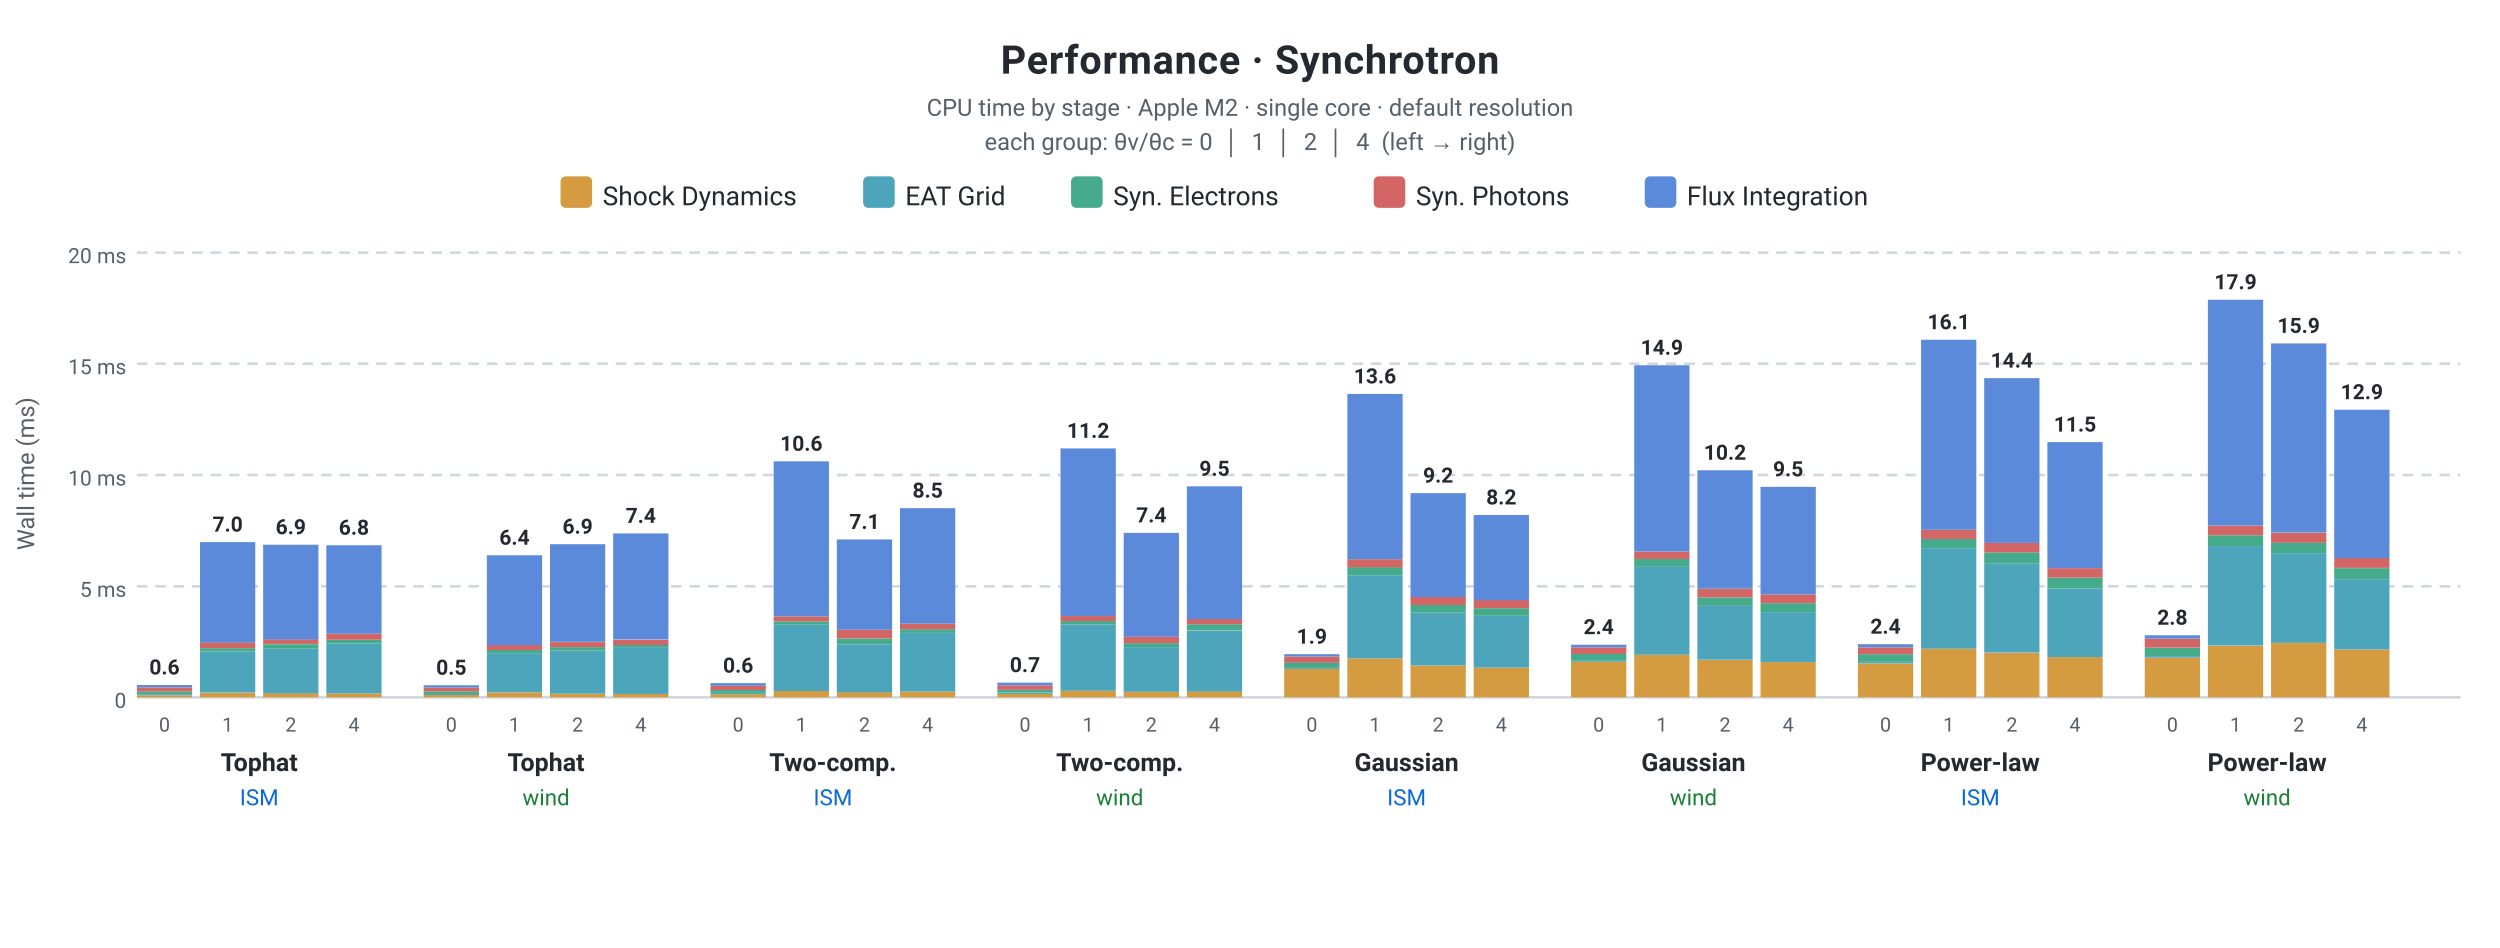
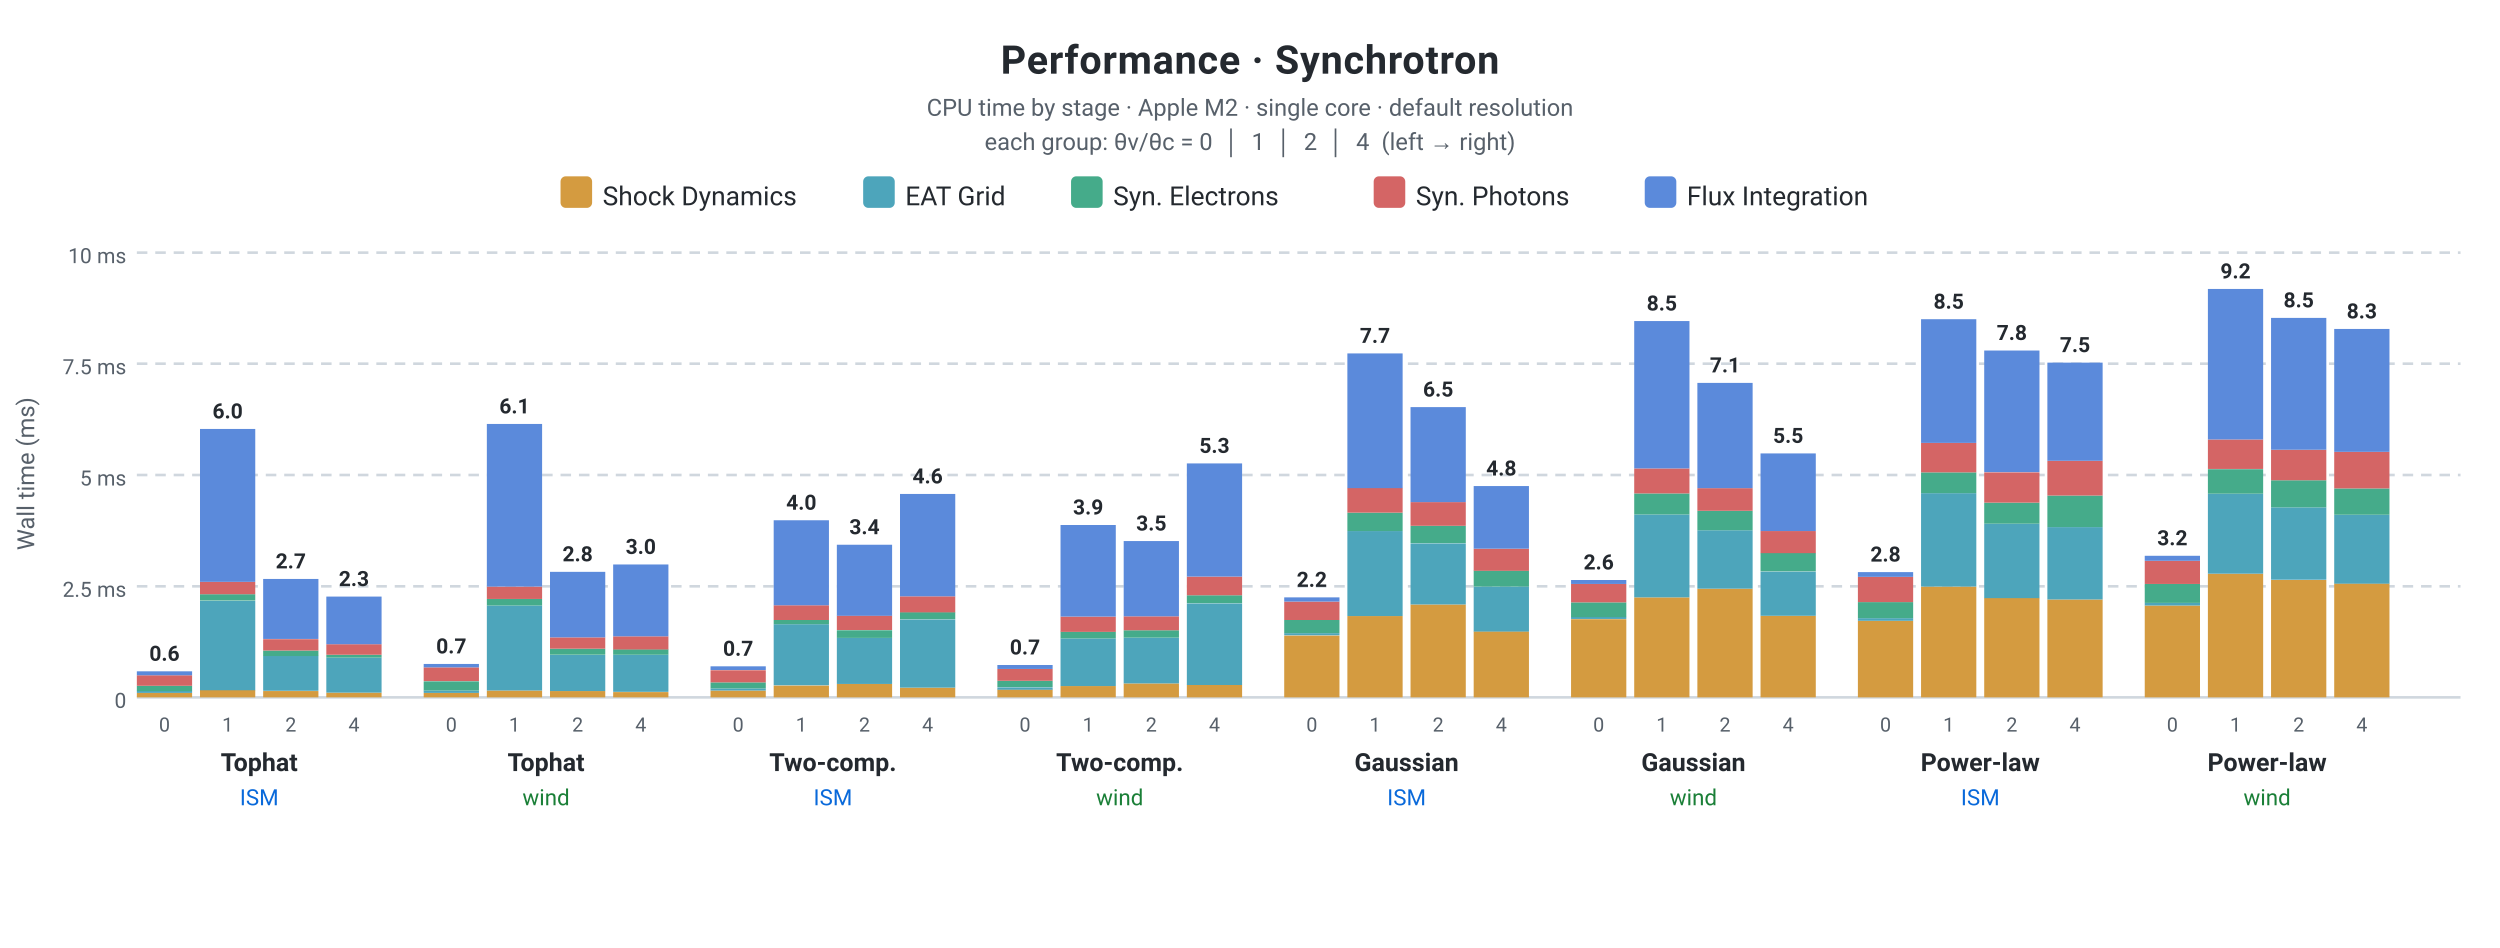
<svg xmlns="http://www.w3.org/2000/svg" viewBox="0 0 950 360" font-family="-apple-system, 'Segoe UI', Roboto, 'Helvetica Neue', Arial, sans-serif">
  <style>
    .cp { fill: #24292F; }
    .cs { fill: #57606A; }
    .cb { fill: #24292F; }
    .mi { fill: #0969DA; }
    .mw { fill: #1A7F37; }
    .gl { stroke: #D0D7DE; fill: none; }
  </style>
  <rect width="950" height="360" fill="transparent" rx="12" />
  <text x="475" y="28" text-anchor="middle" font-size="15" font-weight="700" class="cp" letter-spacing="0.3">Performance · Synchrotron</text>
  <text x="475" y="44" text-anchor="middle" font-size="9" class="cs">CPU time by stage · Apple M2 · single core · default resolution</text>
  <text x="475" y="57" text-anchor="middle" font-size="9" class="cs">each group: θv/θc = 0 │ 1 │ 2 │ 4 (left → right)</text>
  <rect x="213" y="67" width="12" height="12" rx="2" fill="#D49B40" />
  <text x="229" y="78" font-size="10" class="cb">Shock Dynamics</text>
  <rect x="328" y="67" width="12" height="12" rx="2" fill="#4DA5BB" />
  <text x="344" y="78" font-size="10" class="cb">EAT Grid</text>
  <rect x="407" y="67" width="12" height="12" rx="2" fill="#45AB8A" />
  <text x="423" y="78" font-size="10" class="cb">Syn. Electrons</text>
  <rect x="522" y="67" width="12" height="12" rx="2" fill="#D46565" />
  <text x="538" y="78" font-size="10" class="cb">Syn. Photons</text>
  <rect x="625" y="67" width="12" height="12" rx="2" fill="#5B8ADB" />
  <text x="641" y="78" font-size="10" class="cb">Flux Integration</text>
  <line x1="52" y1="265" x2="935" y2="265" class="gl" stroke-width="1" />
  <line x1="52" y1="222.8" x2="935" y2="222.8" class="gl" stroke-width="1" stroke-dasharray="4,3" />
-   <text x="48" y="226.8" text-anchor="end" font-size="8" class="cs">5 ms</text>
+   <text x="48" y="226.8" text-anchor="end" font-size="8" class="cs">2.5 ms</text>
  <line x1="52" y1="180.5" x2="935" y2="180.5" class="gl" stroke-width="1" stroke-dasharray="4,3" />
-   <text x="48" y="184.5" text-anchor="end" font-size="8" class="cs">10 ms</text>
+   <text x="48" y="184.5" text-anchor="end" font-size="8" class="cs">5 ms</text>
  <line x1="52" y1="138.2" x2="935" y2="138.2" class="gl" stroke-width="1" stroke-dasharray="4,3" />
-   <text x="48" y="142.2" text-anchor="end" font-size="8" class="cs">15 ms</text>
+   <text x="48" y="142.2" text-anchor="end" font-size="8" class="cs">7.5 ms</text>
  <line x1="52" y1="96.0" x2="935" y2="96.0" class="gl" stroke-width="1" stroke-dasharray="4,3" />
-   <text x="48" y="100.0" text-anchor="end" font-size="8" class="cs">20 ms</text>
+   <text x="48" y="100.0" text-anchor="end" font-size="8" class="cs">10 ms</text>
  <text x="48" y="269" text-anchor="end" font-size="8" class="cs">0</text>
-   <rect x="52.0" y="264.2" width="21" height="0.8" fill="#D49B40" />
-   <rect x="52.0" y="263.8" width="21" height="0.4" fill="#4DA5BB" />
-   <rect x="52.0" y="262.7" width="21" height="1.1" fill="#45AB8A" />
-   <rect x="52.0" y="261.2" width="21" height="1.5" fill="#D46565" />
-   <rect x="52.0" y="260.3" width="21" height="0.9" fill="#5B8ADB" />
-   <text x="62.5" y="256.3" text-anchor="middle" font-size="8" font-weight="600" class="cb">0.6</text>
-   <rect x="76.0" y="263.3" width="21" height="1.7" fill="#D49B40" />
-   <rect x="76.0" y="247.6" width="21" height="15.6" fill="#4DA5BB" />
-   <rect x="76.0" y="246.3" width="21" height="1.3" fill="#45AB8A" />
-   <rect x="76.0" y="244.1" width="21" height="2.2" fill="#D46565" />
-   <rect x="76.0" y="206.0" width="21" height="38.2" fill="#5B8ADB" />
-   <text x="86.5" y="202.0" text-anchor="middle" font-size="8" font-weight="600" class="cb">7.0</text>
-   <rect x="100.0" y="263.4" width="21" height="1.6" fill="#D49B40" />
-   <rect x="100.0" y="246.5" width="21" height="17.0" fill="#4DA5BB" />
-   <rect x="100.0" y="244.8" width="21" height="1.7" fill="#45AB8A" />
-   <rect x="100.0" y="242.9" width="21" height="1.8" fill="#D46565" />
-   <rect x="100.0" y="207.0" width="21" height="36.0" fill="#5B8ADB" />
-   <text x="110.5" y="203.0" text-anchor="middle" font-size="8" font-weight="600" class="cb">6.9</text>
-   <rect x="124.0" y="263.5" width="21" height="1.5" fill="#D49B40" />
-   <rect x="124.0" y="244.5" width="21" height="19.0" fill="#4DA5BB" />
-   <rect x="124.0" y="243.1" width="21" height="1.4" fill="#45AB8A" />
-   <rect x="124.0" y="240.8" width="21" height="2.3" fill="#D46565" />
-   <rect x="124.0" y="207.2" width="21" height="33.6" fill="#5B8ADB" />
-   <text x="134.5" y="203.2" text-anchor="middle" font-size="8" font-weight="600" class="cb">6.8</text>
-   <rect x="161.0" y="264.1" width="21" height="0.9" fill="#D49B40" />
-   <rect x="161.0" y="263.7" width="21" height="0.4" fill="#4DA5BB" />
-   <rect x="161.0" y="262.7" width="21" height="1.1" fill="#45AB8A" />
-   <rect x="161.0" y="261.3" width="21" height="1.4" fill="#D46565" />
-   <rect x="161.0" y="260.4" width="21" height="0.9" fill="#5B8ADB" />
-   <text x="171.5" y="256.4" text-anchor="middle" font-size="8" font-weight="600" class="cb">0.5</text>
-   <rect x="185.0" y="263.1" width="21" height="1.9" fill="#D49B40" />
-   <rect x="185.0" y="248.2" width="21" height="14.9" fill="#4DA5BB" />
-   <rect x="185.0" y="247.0" width="21" height="1.2" fill="#45AB8A" />
-   <rect x="185.0" y="245.1" width="21" height="1.9" fill="#D46565" />
-   <rect x="185.0" y="211.0" width="21" height="34.2" fill="#5B8ADB" />
-   <text x="195.5" y="207.0" text-anchor="middle" font-size="8" font-weight="600" class="cb">6.4</text>
-   <rect x="209.0" y="263.6" width="21" height="1.4" fill="#D49B40" />
-   <rect x="209.0" y="247.2" width="21" height="16.4" fill="#4DA5BB" />
-   <rect x="209.0" y="245.9" width="21" height="1.3" fill="#45AB8A" />
-   <rect x="209.0" y="244.0" width="21" height="1.9" fill="#D46565" />
-   <rect x="209.0" y="206.8" width="21" height="37.1" fill="#5B8ADB" />
-   <text x="219.5" y="202.8" text-anchor="middle" font-size="8" font-weight="600" class="cb">6.9</text>
-   <rect x="233.0" y="263.7" width="21" height="1.3" fill="#D49B40" />
-   <rect x="233.0" y="245.9" width="21" height="17.8" fill="#4DA5BB" />
-   <rect x="233.0" y="245.1" width="21" height="0.8" fill="#45AB8A" />
-   <rect x="233.0" y="243.1" width="21" height="2.0" fill="#D46565" />
-   <rect x="233.0" y="202.7" width="21" height="40.3" fill="#5B8ADB" />
-   <text x="243.5" y="198.7" text-anchor="middle" font-size="8" font-weight="600" class="cb">7.4</text>
-   <rect x="270.0" y="263.8" width="21" height="1.2" fill="#D49B40" />
-   <rect x="270.0" y="263.3" width="21" height="0.5" fill="#4DA5BB" />
-   <rect x="270.0" y="262.2" width="21" height="1.1" fill="#45AB8A" />
-   <rect x="270.0" y="260.6" width="21" height="1.6" fill="#D46565" />
-   <rect x="270.0" y="259.6" width="21" height="1.0" fill="#5B8ADB" />
-   <text x="280.5" y="255.6" text-anchor="middle" font-size="8" font-weight="600" class="cb">0.6</text>
-   <rect x="294.0" y="262.5" width="21" height="2.5" fill="#D49B40" />
-   <rect x="294.0" y="237.4" width="21" height="25.2" fill="#4DA5BB" />
-   <rect x="294.0" y="236.1" width="21" height="1.3" fill="#45AB8A" />
-   <rect x="294.0" y="234.2" width="21" height="1.9" fill="#D46565" />
-   <rect x="294.0" y="175.3" width="21" height="58.9" fill="#5B8ADB" />
-   <text x="304.5" y="171.3" text-anchor="middle" font-size="8" font-weight="600" class="cb">10.6</text>
-   <rect x="318.0" y="263.0" width="21" height="2.0" fill="#D49B40" />
-   <rect x="318.0" y="244.8" width="21" height="18.3" fill="#4DA5BB" />
-   <rect x="318.0" y="242.6" width="21" height="2.1" fill="#45AB8A" />
-   <rect x="318.0" y="239.3" width="21" height="3.3" fill="#D46565" />
-   <rect x="318.0" y="205.0" width="21" height="34.3" fill="#5B8ADB" />
-   <text x="328.5" y="201.0" text-anchor="middle" font-size="8" font-weight="600" class="cb">7.1</text>
-   <rect x="342.0" y="262.8" width="21" height="2.2" fill="#D49B40" />
-   <rect x="342.0" y="240.5" width="21" height="22.3" fill="#4DA5BB" />
-   <rect x="342.0" y="239.1" width="21" height="1.4" fill="#45AB8A" />
-   <rect x="342.0" y="237.0" width="21" height="2.1" fill="#D46565" />
-   <rect x="342.0" y="193.1" width="21" height="43.9" fill="#5B8ADB" />
-   <text x="352.5" y="189.1" text-anchor="middle" font-size="8" font-weight="600" class="cb">8.5</text>
-   <rect x="379.0" y="263.7" width="21" height="1.3" fill="#D49B40" />
-   <rect x="379.0" y="263.3" width="21" height="0.4" fill="#4DA5BB" />
-   <rect x="379.0" y="262.0" width="21" height="1.2" fill="#45AB8A" />
-   <rect x="379.0" y="260.4" width="21" height="1.7" fill="#D46565" />
-   <rect x="379.0" y="259.4" width="21" height="1.0" fill="#5B8ADB" />
-   <text x="389.5" y="255.4" text-anchor="middle" font-size="8" font-weight="600" class="cb">0.7</text>
-   <rect x="403.0" y="262.5" width="21" height="2.5" fill="#D49B40" />
-   <rect x="403.0" y="237.3" width="21" height="25.2" fill="#4DA5BB" />
-   <rect x="403.0" y="236.0" width="21" height="1.3" fill="#45AB8A" />
-   <rect x="403.0" y="234.1" width="21" height="1.9" fill="#D46565" />
-   <rect x="403.0" y="170.4" width="21" height="63.7" fill="#5B8ADB" />
-   <text x="413.5" y="166.4" text-anchor="middle" font-size="8" font-weight="600" class="cb">11.2</text>
-   <rect x="427.0" y="262.9" width="21" height="2.1" fill="#D49B40" />
-   <rect x="427.0" y="245.9" width="21" height="17.0" fill="#4DA5BB" />
-   <rect x="427.0" y="244.4" width="21" height="1.5" fill="#45AB8A" />
-   <rect x="427.0" y="242.0" width="21" height="2.4" fill="#D46565" />
-   <rect x="427.0" y="202.5" width="21" height="39.5" fill="#5B8ADB" />
-   <text x="437.5" y="198.5" text-anchor="middle" font-size="8" font-weight="600" class="cb">7.4</text>
-   <rect x="451.0" y="262.7" width="21" height="2.3" fill="#D49B40" />
-   <rect x="451.0" y="239.6" width="21" height="23.2" fill="#4DA5BB" />
-   <rect x="451.0" y="237.2" width="21" height="2.3" fill="#45AB8A" />
-   <rect x="451.0" y="235.2" width="21" height="2.0" fill="#D46565" />
-   <rect x="451.0" y="184.8" width="21" height="50.5" fill="#5B8ADB" />
-   <text x="461.5" y="180.8" text-anchor="middle" font-size="8" font-weight="600" class="cb">9.5</text>
-   <rect x="488.0" y="254.2" width="21" height="10.8" fill="#D49B40" />
-   <rect x="488.0" y="253.8" width="21" height="0.4" fill="#4DA5BB" />
-   <rect x="488.0" y="251.7" width="21" height="2.1" fill="#45AB8A" />
-   <rect x="488.0" y="249.5" width="21" height="2.3" fill="#D46565" />
-   <rect x="488.0" y="248.6" width="21" height="0.9" fill="#5B8ADB" />
-   <text x="498.5" y="244.6" text-anchor="middle" font-size="8" font-weight="600" class="cb">1.9</text>
-   <rect x="512.0" y="250.2" width="21" height="14.8" fill="#D49B40" />
-   <rect x="512.0" y="218.6" width="21" height="31.6" fill="#4DA5BB" />
-   <rect x="512.0" y="215.5" width="21" height="3.1" fill="#45AB8A" />
-   <rect x="512.0" y="212.5" width="21" height="3.1" fill="#D46565" />
-   <rect x="512.0" y="149.7" width="21" height="62.8" fill="#5B8ADB" />
-   <text x="522.5" y="145.7" text-anchor="middle" font-size="8" font-weight="600" class="cb">13.6</text>
-   <rect x="536.0" y="252.9" width="21" height="12.1" fill="#D49B40" />
-   <rect x="536.0" y="232.8" width="21" height="20.1" fill="#4DA5BB" />
-   <rect x="536.0" y="229.9" width="21" height="2.9" fill="#45AB8A" />
-   <rect x="536.0" y="226.8" width="21" height="3.1" fill="#D46565" />
-   <rect x="536.0" y="187.4" width="21" height="39.5" fill="#5B8ADB" />
-   <text x="546.5" y="183.4" text-anchor="middle" font-size="8" font-weight="600" class="cb">9.2</text>
-   <rect x="560.0" y="253.7" width="21" height="11.3" fill="#D49B40" />
-   <rect x="560.0" y="234.0" width="21" height="19.7" fill="#4DA5BB" />
-   <rect x="560.0" y="231.1" width="21" height="2.9" fill="#45AB8A" />
-   <rect x="560.0" y="228.0" width="21" height="3.1" fill="#D46565" />
-   <rect x="560.0" y="195.7" width="21" height="32.4" fill="#5B8ADB" />
-   <text x="570.5" y="191.7" text-anchor="middle" font-size="8" font-weight="600" class="cb">8.2</text>
-   <rect x="597.0" y="251.5" width="21" height="13.5" fill="#D49B40" />
-   <rect x="597.0" y="251.1" width="21" height="0.4" fill="#4DA5BB" />
-   <rect x="597.0" y="248.5" width="21" height="2.6" fill="#45AB8A" />
-   <rect x="597.0" y="246.0" width="21" height="2.5" fill="#D46565" />
-   <rect x="597.0" y="245.0" width="21" height="1.0" fill="#5B8ADB" />
-   <text x="607.5" y="241.0" text-anchor="middle" font-size="8" font-weight="600" class="cb">2.4</text>
-   <rect x="621.0" y="248.8" width="21" height="16.2" fill="#D49B40" />
-   <rect x="621.0" y="215.2" width="21" height="33.6" fill="#4DA5BB" />
-   <rect x="621.0" y="212.4" width="21" height="2.9" fill="#45AB8A" />
-   <rect x="621.0" y="209.6" width="21" height="2.8" fill="#D46565" />
-   <rect x="621.0" y="138.8" width="21" height="70.8" fill="#5B8ADB" />
-   <text x="631.5" y="134.8" text-anchor="middle" font-size="8" font-weight="600" class="cb">14.9</text>
-   <rect x="645.0" y="250.8" width="21" height="14.2" fill="#D49B40" />
-   <rect x="645.0" y="230.1" width="21" height="20.6" fill="#4DA5BB" />
-   <rect x="645.0" y="227.0" width="21" height="3.2" fill="#45AB8A" />
-   <rect x="645.0" y="223.7" width="21" height="3.3" fill="#D46565" />
-   <rect x="645.0" y="178.7" width="21" height="45.0" fill="#5B8ADB" />
-   <text x="655.5" y="174.7" text-anchor="middle" font-size="8" font-weight="600" class="cb">10.2</text>
-   <rect x="669.0" y="251.6" width="21" height="13.4" fill="#D49B40" />
-   <rect x="669.0" y="232.6" width="21" height="19.0" fill="#4DA5BB" />
-   <rect x="669.0" y="229.2" width="21" height="3.4" fill="#45AB8A" />
-   <rect x="669.0" y="225.9" width="21" height="3.3" fill="#D46565" />
-   <rect x="669.0" y="185.0" width="21" height="40.9" fill="#5B8ADB" />
-   <text x="679.5" y="181.0" text-anchor="middle" font-size="8" font-weight="600" class="cb">9.5</text>
-   <rect x="706.0" y="252.1" width="21" height="12.9" fill="#D49B40" />
-   <rect x="706.0" y="251.5" width="21" height="0.6" fill="#4DA5BB" />
-   <rect x="706.0" y="248.6" width="21" height="2.9" fill="#45AB8A" />
-   <rect x="706.0" y="246.0" width="21" height="2.6" fill="#D46565" />
-   <rect x="706.0" y="244.8" width="21" height="1.2" fill="#5B8ADB" />
-   <text x="716.5" y="240.8" text-anchor="middle" font-size="8" font-weight="600" class="cb">2.4</text>
-   <rect x="730.0" y="246.5" width="21" height="18.5" fill="#D49B40" />
-   <rect x="730.0" y="208.3" width="21" height="38.2" fill="#4DA5BB" />
-   <rect x="730.0" y="204.8" width="21" height="3.5" fill="#45AB8A" />
-   <rect x="730.0" y="201.3" width="21" height="3.5" fill="#D46565" />
-   <rect x="730.0" y="129.1" width="21" height="72.2" fill="#5B8ADB" />
-   <text x="740.5" y="125.1" text-anchor="middle" font-size="8" font-weight="600" class="cb">16.1</text>
-   <rect x="754.0" y="248.1" width="21" height="16.9" fill="#D49B40" />
-   <rect x="754.0" y="214.2" width="21" height="33.8" fill="#4DA5BB" />
-   <rect x="754.0" y="209.9" width="21" height="4.3" fill="#45AB8A" />
-   <rect x="754.0" y="206.3" width="21" height="3.6" fill="#D46565" />
-   <rect x="754.0" y="143.7" width="21" height="62.6" fill="#5B8ADB" />
-   <text x="764.5" y="139.7" text-anchor="middle" font-size="8" font-weight="600" class="cb">14.4</text>
-   <rect x="778.0" y="249.7" width="21" height="15.3" fill="#D49B40" />
-   <rect x="778.0" y="223.6" width="21" height="26.1" fill="#4DA5BB" />
-   <rect x="778.0" y="219.5" width="21" height="4.1" fill="#45AB8A" />
-   <rect x="778.0" y="215.9" width="21" height="3.6" fill="#D46565" />
-   <rect x="778.0" y="168.0" width="21" height="47.9" fill="#5B8ADB" />
-   <text x="788.5" y="164.0" text-anchor="middle" font-size="8" font-weight="600" class="cb">11.5</text>
-   <rect x="815.0" y="249.9" width="21" height="15.1" fill="#D49B40" />
-   <rect x="815.0" y="249.3" width="21" height="0.6" fill="#4DA5BB" />
-   <rect x="815.0" y="246.1" width="21" height="3.2" fill="#45AB8A" />
-   <rect x="815.0" y="242.7" width="21" height="3.4" fill="#D46565" />
-   <rect x="815.0" y="241.4" width="21" height="1.3" fill="#5B8ADB" />
-   <text x="825.5" y="237.4" text-anchor="middle" font-size="8" font-weight="600" class="cb">2.8</text>
-   <rect x="839.0" y="245.4" width="21" height="19.6" fill="#D49B40" />
-   <rect x="839.0" y="207.5" width="21" height="37.8" fill="#4DA5BB" />
-   <rect x="839.0" y="203.4" width="21" height="4.1" fill="#45AB8A" />
-   <rect x="839.0" y="199.7" width="21" height="3.7" fill="#D46565" />
-   <rect x="839.0" y="113.9" width="21" height="85.8" fill="#5B8ADB" />
-   <text x="849.5" y="109.9" text-anchor="middle" font-size="8" font-weight="600" class="cb">17.9</text>
-   <rect x="863.0" y="244.3" width="21" height="20.7" fill="#D49B40" />
-   <rect x="863.0" y="210.2" width="21" height="34.1" fill="#4DA5BB" />
-   <rect x="863.0" y="206.1" width="21" height="4.1" fill="#45AB8A" />
-   <rect x="863.0" y="202.5" width="21" height="3.7" fill="#D46565" />
-   <rect x="863.0" y="130.5" width="21" height="71.9" fill="#5B8ADB" />
-   <text x="873.5" y="126.5" text-anchor="middle" font-size="8" font-weight="600" class="cb">15.9</text>
-   <rect x="887.0" y="246.8" width="21" height="18.2" fill="#D49B40" />
-   <rect x="887.0" y="220.1" width="21" height="26.7" fill="#4DA5BB" />
-   <rect x="887.0" y="215.9" width="21" height="4.2" fill="#45AB8A" />
-   <rect x="887.0" y="212.0" width="21" height="3.8" fill="#D46565" />
-   <rect x="887.0" y="155.7" width="21" height="56.4" fill="#5B8ADB" />
-   <text x="897.5" y="151.7" text-anchor="middle" font-size="8" font-weight="600" class="cb">12.9</text>
+   <rect x="52.0" y="263.3" width="21" height="1.7" fill="#D49B40" />
+   <rect x="52.0" y="262.5" width="21" height="0.8" fill="#4DA5BB" />
+   <rect x="52.0" y="260.6" width="21" height="2.0" fill="#45AB8A" />
+   <rect x="52.0" y="256.6" width="21" height="4.0" fill="#D46565" />
+   <rect x="52.0" y="255.1" width="21" height="1.5" fill="#5B8ADB" />
+   <text x="62.5" y="251.1" text-anchor="middle" font-size="8" font-weight="600" class="cb">0.6</text>
+   <rect x="76.0" y="262.2" width="21" height="2.8" fill="#D49B40" />
+   <rect x="76.0" y="228.3" width="21" height="34.0" fill="#4DA5BB" />
+   <rect x="76.0" y="225.8" width="21" height="2.4" fill="#45AB8A" />
+   <rect x="76.0" y="221.1" width="21" height="4.7" fill="#D46565" />
+   <rect x="76.0" y="163.0" width="21" height="58.1" fill="#5B8ADB" />
+   <text x="86.5" y="159.0" text-anchor="middle" font-size="8" font-weight="600" class="cb">6.0</text>
+   <rect x="100.0" y="262.6" width="21" height="2.4" fill="#D49B40" />
+   <rect x="100.0" y="249.2" width="21" height="13.3" fill="#4DA5BB" />
+   <rect x="100.0" y="247.2" width="21" height="2.1" fill="#45AB8A" />
+   <rect x="100.0" y="242.9" width="21" height="4.3" fill="#D46565" />
+   <rect x="100.0" y="220.0" width="21" height="22.8" fill="#5B8ADB" />
+   <text x="110.5" y="216.0" text-anchor="middle" font-size="8" font-weight="600" class="cb">2.7</text>
+   <rect x="124.0" y="263.2" width="21" height="1.8" fill="#D49B40" />
+   <rect x="124.0" y="249.9" width="21" height="13.3" fill="#4DA5BB" />
+   <rect x="124.0" y="248.8" width="21" height="1.1" fill="#45AB8A" />
+   <rect x="124.0" y="244.8" width="21" height="4.0" fill="#D46565" />
+   <rect x="124.0" y="226.7" width="21" height="18.1" fill="#5B8ADB" />
+   <text x="134.5" y="222.7" text-anchor="middle" font-size="8" font-weight="600" class="cb">2.3</text>
+   <rect x="161.0" y="263.3" width="21" height="1.7" fill="#D49B40" />
+   <rect x="161.0" y="262.4" width="21" height="0.9" fill="#4DA5BB" />
+   <rect x="161.0" y="258.9" width="21" height="3.5" fill="#45AB8A" />
+   <rect x="161.0" y="253.6" width="21" height="5.2" fill="#D46565" />
+   <rect x="161.0" y="252.3" width="21" height="1.3" fill="#5B8ADB" />
+   <text x="171.5" y="248.3" text-anchor="middle" font-size="8" font-weight="600" class="cb">0.7</text>
+   <rect x="185.0" y="262.4" width="21" height="2.6" fill="#D49B40" />
+   <rect x="185.0" y="230.1" width="21" height="32.3" fill="#4DA5BB" />
+   <rect x="185.0" y="227.6" width="21" height="2.5" fill="#45AB8A" />
+   <rect x="185.0" y="222.9" width="21" height="4.7" fill="#D46565" />
+   <rect x="185.0" y="161.1" width="21" height="61.8" fill="#5B8ADB" />
+   <text x="195.5" y="157.1" text-anchor="middle" font-size="8" font-weight="600" class="cb">6.1</text>
+   <rect x="209.0" y="262.6" width="21" height="2.4" fill="#D49B40" />
+   <rect x="209.0" y="248.9" width="21" height="13.7" fill="#4DA5BB" />
+   <rect x="209.0" y="246.5" width="21" height="2.3" fill="#45AB8A" />
+   <rect x="209.0" y="242.2" width="21" height="4.3" fill="#D46565" />
+   <rect x="209.0" y="217.3" width="21" height="24.9" fill="#5B8ADB" />
+   <text x="219.5" y="213.3" text-anchor="middle" font-size="8" font-weight="600" class="cb">2.8</text>
+   <rect x="233.0" y="263.0" width="21" height="2.0" fill="#D49B40" />
+   <rect x="233.0" y="248.8" width="21" height="14.1" fill="#4DA5BB" />
+   <rect x="233.0" y="246.7" width="21" height="2.1" fill="#45AB8A" />
+   <rect x="233.0" y="241.8" width="21" height="5.0" fill="#D46565" />
+   <rect x="233.0" y="214.5" width="21" height="27.3" fill="#5B8ADB" />
+   <text x="243.5" y="210.5" text-anchor="middle" font-size="8" font-weight="600" class="cb">3.0</text>
+   <rect x="270.0" y="262.4" width="21" height="2.6" fill="#D49B40" />
+   <rect x="270.0" y="261.6" width="21" height="0.8" fill="#4DA5BB" />
+   <rect x="270.0" y="259.3" width="21" height="2.3" fill="#45AB8A" />
+   <rect x="270.0" y="254.7" width="21" height="4.6" fill="#D46565" />
+   <rect x="270.0" y="253.2" width="21" height="1.4" fill="#5B8ADB" />
+   <text x="280.5" y="249.2" text-anchor="middle" font-size="8" font-weight="600" class="cb">0.7</text>
+   <rect x="294.0" y="260.5" width="21" height="4.5" fill="#D49B40" />
+   <rect x="294.0" y="237.2" width="21" height="23.2" fill="#4DA5BB" />
+   <rect x="294.0" y="235.6" width="21" height="1.6" fill="#45AB8A" />
+   <rect x="294.0" y="230.0" width="21" height="5.6" fill="#D46565" />
+   <rect x="294.0" y="197.7" width="21" height="32.3" fill="#5B8ADB" />
+   <text x="304.5" y="193.7" text-anchor="middle" font-size="8" font-weight="600" class="cb">4.0</text>
+   <rect x="318.0" y="259.9" width="21" height="5.1" fill="#D49B40" />
+   <rect x="318.0" y="242.4" width="21" height="17.5" fill="#4DA5BB" />
+   <rect x="318.0" y="239.5" width="21" height="2.9" fill="#45AB8A" />
+   <rect x="318.0" y="233.9" width="21" height="5.5" fill="#D46565" />
+   <rect x="318.0" y="207.0" width="21" height="27.0" fill="#5B8ADB" />
+   <text x="328.5" y="203.0" text-anchor="middle" font-size="8" font-weight="600" class="cb">3.4</text>
+   <rect x="342.0" y="261.3" width="21" height="3.7" fill="#D49B40" />
+   <rect x="342.0" y="235.4" width="21" height="25.9" fill="#4DA5BB" />
+   <rect x="342.0" y="232.6" width="21" height="2.7" fill="#45AB8A" />
+   <rect x="342.0" y="226.6" width="21" height="6.1" fill="#D46565" />
+   <rect x="342.0" y="187.7" width="21" height="38.9" fill="#5B8ADB" />
+   <text x="352.5" y="183.7" text-anchor="middle" font-size="8" font-weight="600" class="cb">4.6</text>
+   <rect x="379.0" y="262.0" width="21" height="3.0" fill="#D49B40" />
+   <rect x="379.0" y="261.2" width="21" height="0.9" fill="#4DA5BB" />
+   <rect x="379.0" y="258.7" width="21" height="2.4" fill="#45AB8A" />
+   <rect x="379.0" y="254.2" width="21" height="4.5" fill="#D46565" />
+   <rect x="379.0" y="252.7" width="21" height="1.5" fill="#5B8ADB" />
+   <text x="389.5" y="248.7" text-anchor="middle" font-size="8" font-weight="600" class="cb">0.7</text>
+   <rect x="403.0" y="260.7" width="21" height="4.3" fill="#D49B40" />
+   <rect x="403.0" y="242.6" width="21" height="18.1" fill="#4DA5BB" />
+   <rect x="403.0" y="240.0" width="21" height="2.6" fill="#45AB8A" />
+   <rect x="403.0" y="234.3" width="21" height="5.8" fill="#D46565" />
+   <rect x="403.0" y="199.5" width="21" height="34.8" fill="#5B8ADB" />
+   <text x="413.5" y="195.5" text-anchor="middle" font-size="8" font-weight="600" class="cb">3.9</text>
+   <rect x="427.0" y="259.7" width="21" height="5.3" fill="#D49B40" />
+   <rect x="427.0" y="242.3" width="21" height="17.4" fill="#4DA5BB" />
+   <rect x="427.0" y="239.5" width="21" height="2.8" fill="#45AB8A" />
+   <rect x="427.0" y="234.2" width="21" height="5.3" fill="#D46565" />
+   <rect x="427.0" y="205.6" width="21" height="28.6" fill="#5B8ADB" />
+   <text x="437.5" y="201.6" text-anchor="middle" font-size="8" font-weight="600" class="cb">3.5</text>
+   <rect x="451.0" y="260.2" width="21" height="4.8" fill="#D49B40" />
+   <rect x="451.0" y="229.3" width="21" height="31.0" fill="#4DA5BB" />
+   <rect x="451.0" y="226.2" width="21" height="3.0" fill="#45AB8A" />
+   <rect x="451.0" y="219.1" width="21" height="7.1" fill="#D46565" />
+   <rect x="451.0" y="176.1" width="21" height="43.0" fill="#5B8ADB" />
+   <text x="461.5" y="172.1" text-anchor="middle" font-size="8" font-weight="600" class="cb">5.3</text>
+   <rect x="488.0" y="241.5" width="21" height="23.5" fill="#D49B40" />
+   <rect x="488.0" y="240.6" width="21" height="0.8" fill="#4DA5BB" />
+   <rect x="488.0" y="235.6" width="21" height="5.0" fill="#45AB8A" />
+   <rect x="488.0" y="228.6" width="21" height="7.0" fill="#D46565" />
+   <rect x="488.0" y="227.0" width="21" height="1.6" fill="#5B8ADB" />
+   <text x="498.5" y="223.0" text-anchor="middle" font-size="8" font-weight="600" class="cb">2.2</text>
+   <rect x="512.0" y="234.1" width="21" height="30.9" fill="#D49B40" />
+   <rect x="512.0" y="201.8" width="21" height="32.3" fill="#4DA5BB" />
+   <rect x="512.0" y="194.8" width="21" height="7.0" fill="#45AB8A" />
+   <rect x="512.0" y="185.4" width="21" height="9.4" fill="#D46565" />
+   <rect x="512.0" y="134.3" width="21" height="51.2" fill="#5B8ADB" />
+   <text x="522.5" y="130.3" text-anchor="middle" font-size="8" font-weight="600" class="cb">7.7</text>
+   <rect x="536.0" y="229.7" width="21" height="35.3" fill="#D49B40" />
+   <rect x="536.0" y="206.5" width="21" height="23.2" fill="#4DA5BB" />
+   <rect x="536.0" y="199.8" width="21" height="6.6" fill="#45AB8A" />
+   <rect x="536.0" y="190.8" width="21" height="9.0" fill="#D46565" />
+   <rect x="536.0" y="154.7" width="21" height="36.1" fill="#5B8ADB" />
+   <text x="546.5" y="150.7" text-anchor="middle" font-size="8" font-weight="600" class="cb">6.5</text>
+   <rect x="560.0" y="239.9" width="21" height="25.1" fill="#D49B40" />
+   <rect x="560.0" y="222.9" width="21" height="17.1" fill="#4DA5BB" />
+   <rect x="560.0" y="216.8" width="21" height="6.1" fill="#45AB8A" />
+   <rect x="560.0" y="208.5" width="21" height="8.4" fill="#D46565" />
+   <rect x="560.0" y="184.7" width="21" height="23.8" fill="#5B8ADB" />
+   <text x="570.5" y="180.7" text-anchor="middle" font-size="8" font-weight="600" class="cb">4.8</text>
+   <rect x="597.0" y="235.3" width="21" height="29.7" fill="#D49B40" />
+   <rect x="597.0" y="234.4" width="21" height="0.8" fill="#4DA5BB" />
+   <rect x="597.0" y="228.9" width="21" height="5.6" fill="#45AB8A" />
+   <rect x="597.0" y="221.9" width="21" height="7.0" fill="#D46565" />
+   <rect x="597.0" y="220.4" width="21" height="1.5" fill="#5B8ADB" />
+   <text x="607.5" y="216.4" text-anchor="middle" font-size="8" font-weight="600" class="cb">2.6</text>
+   <rect x="621.0" y="227.0" width="21" height="38.0" fill="#D49B40" />
+   <rect x="621.0" y="195.5" width="21" height="31.5" fill="#4DA5BB" />
+   <rect x="621.0" y="187.5" width="21" height="8.0" fill="#45AB8A" />
+   <rect x="621.0" y="178.0" width="21" height="9.5" fill="#D46565" />
+   <rect x="621.0" y="122.0" width="21" height="56.0" fill="#5B8ADB" />
+   <text x="631.5" y="118.0" text-anchor="middle" font-size="8" font-weight="600" class="cb">8.5</text>
+   <rect x="645.0" y="223.7" width="21" height="41.3" fill="#D49B40" />
+   <rect x="645.0" y="201.5" width="21" height="22.2" fill="#4DA5BB" />
+   <rect x="645.0" y="194.1" width="21" height="7.4" fill="#45AB8A" />
+   <rect x="645.0" y="185.5" width="21" height="8.6" fill="#D46565" />
+   <rect x="645.0" y="145.5" width="21" height="40.0" fill="#5B8ADB" />
+   <text x="655.5" y="141.5" text-anchor="middle" font-size="8" font-weight="600" class="cb">7.1</text>
+   <rect x="669.0" y="234.0" width="21" height="31.0" fill="#D49B40" />
+   <rect x="669.0" y="217.2" width="21" height="16.8" fill="#4DA5BB" />
+   <rect x="669.0" y="210.1" width="21" height="7.0" fill="#45AB8A" />
+   <rect x="669.0" y="201.8" width="21" height="8.4" fill="#D46565" />
+   <rect x="669.0" y="172.3" width="21" height="29.5" fill="#5B8ADB" />
+   <text x="679.5" y="168.3" text-anchor="middle" font-size="8" font-weight="600" class="cb">5.5</text>
+   <rect x="706.0" y="235.9" width="21" height="29.1" fill="#D49B40" />
+   <rect x="706.0" y="234.9" width="21" height="1.0" fill="#4DA5BB" />
+   <rect x="706.0" y="228.8" width="21" height="6.1" fill="#45AB8A" />
+   <rect x="706.0" y="219.2" width="21" height="9.6" fill="#D46565" />
+   <rect x="706.0" y="217.4" width="21" height="1.8" fill="#5B8ADB" />
+   <text x="716.5" y="213.4" text-anchor="middle" font-size="8" font-weight="600" class="cb">2.8</text>
+   <rect x="730.0" y="222.9" width="21" height="42.1" fill="#D49B40" />
+   <rect x="730.0" y="187.4" width="21" height="35.5" fill="#4DA5BB" />
+   <rect x="730.0" y="179.5" width="21" height="7.9" fill="#45AB8A" />
+   <rect x="730.0" y="168.3" width="21" height="11.2" fill="#D46565" />
+   <rect x="730.0" y="121.3" width="21" height="47.0" fill="#5B8ADB" />
+   <text x="740.5" y="117.3" text-anchor="middle" font-size="8" font-weight="600" class="cb">8.5</text>
+   <rect x="754.0" y="227.2" width="21" height="37.8" fill="#D49B40" />
+   <rect x="754.0" y="199.0" width="21" height="28.3" fill="#4DA5BB" />
+   <rect x="754.0" y="191.0" width="21" height="8.0" fill="#45AB8A" />
+   <rect x="754.0" y="179.5" width="21" height="11.5" fill="#D46565" />
+   <rect x="754.0" y="133.2" width="21" height="46.2" fill="#5B8ADB" />
+   <text x="764.5" y="129.2" text-anchor="middle" font-size="8" font-weight="600" class="cb">7.8</text>
+   <rect x="778.0" y="227.8" width="21" height="37.2" fill="#D49B40" />
+   <rect x="778.0" y="200.3" width="21" height="27.5" fill="#4DA5BB" />
+   <rect x="778.0" y="188.3" width="21" height="12.0" fill="#45AB8A" />
+   <rect x="778.0" y="175.1" width="21" height="13.2" fill="#D46565" />
+   <rect x="778.0" y="137.8" width="21" height="37.3" fill="#5B8ADB" />
+   <text x="788.5" y="133.8" text-anchor="middle" font-size="8" font-weight="600" class="cb">7.5</text>
+   <rect x="815.0" y="230.1" width="21" height="34.9" fill="#D49B40" />
+   <rect x="815.0" y="229.1" width="21" height="1.0" fill="#4DA5BB" />
+   <rect x="815.0" y="221.9" width="21" height="7.2" fill="#45AB8A" />
+   <rect x="815.0" y="213.1" width="21" height="8.8" fill="#D46565" />
+   <rect x="815.0" y="211.2" width="21" height="1.9" fill="#5B8ADB" />
+   <text x="825.5" y="207.2" text-anchor="middle" font-size="8" font-weight="600" class="cb">3.2</text>
+   <rect x="839.0" y="218.0" width="21" height="47.0" fill="#D49B40" />
+   <rect x="839.0" y="187.6" width="21" height="30.4" fill="#4DA5BB" />
+   <rect x="839.0" y="178.3" width="21" height="9.3" fill="#45AB8A" />
+   <rect x="839.0" y="167.0" width="21" height="11.2" fill="#D46565" />
+   <rect x="839.0" y="109.8" width="21" height="57.2" fill="#5B8ADB" />
+   <text x="849.5" y="105.8" text-anchor="middle" font-size="8" font-weight="600" class="cb">9.2</text>
+   <rect x="863.0" y="220.4" width="21" height="44.6" fill="#D49B40" />
+   <rect x="863.0" y="192.8" width="21" height="27.5" fill="#4DA5BB" />
+   <rect x="863.0" y="182.5" width="21" height="10.3" fill="#45AB8A" />
+   <rect x="863.0" y="170.9" width="21" height="11.6" fill="#D46565" />
+   <rect x="863.0" y="120.8" width="21" height="50.1" fill="#5B8ADB" />
+   <text x="873.5" y="116.8" text-anchor="middle" font-size="8" font-weight="600" class="cb">8.5</text>
+   <rect x="887.0" y="221.7" width="21" height="43.3" fill="#D49B40" />
+   <rect x="887.0" y="195.6" width="21" height="26.2" fill="#4DA5BB" />
+   <rect x="887.0" y="185.6" width="21" height="10.0" fill="#45AB8A" />
+   <rect x="887.0" y="171.7" width="21" height="13.9" fill="#D46565" />
+   <rect x="887.0" y="125.0" width="21" height="46.7" fill="#5B8ADB" />
+   <text x="897.5" y="121.0" text-anchor="middle" font-size="8" font-weight="600" class="cb">8.3</text>
  <text x="62.5" y="278" text-anchor="middle" font-size="7.5" class="cs">0</text>
  <text x="86.5" y="278" text-anchor="middle" font-size="7.5" class="cs">1</text>
  <text x="110.5" y="278" text-anchor="middle" font-size="7.5" class="cs">2</text>
  <text x="134.5" y="278" text-anchor="middle" font-size="7.5" class="cs">4</text>
  <text x="171.5" y="278" text-anchor="middle" font-size="7.5" class="cs">0</text>
  <text x="195.5" y="278" text-anchor="middle" font-size="7.5" class="cs">1</text>
  <text x="219.5" y="278" text-anchor="middle" font-size="7.5" class="cs">2</text>
  <text x="243.5" y="278" text-anchor="middle" font-size="7.5" class="cs">4</text>
  <text x="280.5" y="278" text-anchor="middle" font-size="7.5" class="cs">0</text>
  <text x="304.5" y="278" text-anchor="middle" font-size="7.5" class="cs">1</text>
  <text x="328.5" y="278" text-anchor="middle" font-size="7.5" class="cs">2</text>
  <text x="352.5" y="278" text-anchor="middle" font-size="7.5" class="cs">4</text>
  <text x="389.5" y="278" text-anchor="middle" font-size="7.5" class="cs">0</text>
  <text x="413.5" y="278" text-anchor="middle" font-size="7.5" class="cs">1</text>
  <text x="437.5" y="278" text-anchor="middle" font-size="7.5" class="cs">2</text>
  <text x="461.5" y="278" text-anchor="middle" font-size="7.5" class="cs">4</text>
  <text x="498.5" y="278" text-anchor="middle" font-size="7.5" class="cs">0</text>
  <text x="522.5" y="278" text-anchor="middle" font-size="7.5" class="cs">1</text>
  <text x="546.5" y="278" text-anchor="middle" font-size="7.5" class="cs">2</text>
  <text x="570.5" y="278" text-anchor="middle" font-size="7.5" class="cs">4</text>
  <text x="607.5" y="278" text-anchor="middle" font-size="7.5" class="cs">0</text>
  <text x="631.5" y="278" text-anchor="middle" font-size="7.5" class="cs">1</text>
  <text x="655.5" y="278" text-anchor="middle" font-size="7.5" class="cs">2</text>
  <text x="679.5" y="278" text-anchor="middle" font-size="7.5" class="cs">4</text>
  <text x="716.5" y="278" text-anchor="middle" font-size="7.5" class="cs">0</text>
  <text x="740.5" y="278" text-anchor="middle" font-size="7.5" class="cs">1</text>
  <text x="764.5" y="278" text-anchor="middle" font-size="7.5" class="cs">2</text>
  <text x="788.5" y="278" text-anchor="middle" font-size="7.5" class="cs">4</text>
  <text x="825.5" y="278" text-anchor="middle" font-size="7.5" class="cs">0</text>
  <text x="849.5" y="278" text-anchor="middle" font-size="7.5" class="cs">1</text>
  <text x="873.5" y="278" text-anchor="middle" font-size="7.5" class="cs">2</text>
  <text x="897.5" y="278" text-anchor="middle" font-size="7.5" class="cs">4</text>
  <text x="98.5" y="293" text-anchor="middle" font-size="9.5" font-weight="700" class="cp">Tophat</text>
  <text x="98.5" y="306" text-anchor="middle" font-size="8.5" class="mi">ISM</text>
  <text x="207.5" y="293" text-anchor="middle" font-size="9.5" font-weight="700" class="cp">Tophat</text>
  <text x="207.5" y="306" text-anchor="middle" font-size="8.5" class="mw">wind</text>
  <text x="316.5" y="293" text-anchor="middle" font-size="9.5" font-weight="700" class="cp">Two-comp.</text>
  <text x="316.5" y="306" text-anchor="middle" font-size="8.5" class="mi">ISM</text>
  <text x="425.5" y="293" text-anchor="middle" font-size="9.5" font-weight="700" class="cp">Two-comp.</text>
  <text x="425.5" y="306" text-anchor="middle" font-size="8.5" class="mw">wind</text>
  <text x="534.5" y="293" text-anchor="middle" font-size="9.5" font-weight="700" class="cp">Gaussian</text>
  <text x="534.5" y="306" text-anchor="middle" font-size="8.5" class="mi">ISM</text>
  <text x="643.5" y="293" text-anchor="middle" font-size="9.5" font-weight="700" class="cp">Gaussian</text>
  <text x="643.5" y="306" text-anchor="middle" font-size="8.5" class="mw">wind</text>
  <text x="752.5" y="293" text-anchor="middle" font-size="9.5" font-weight="700" class="cp">Power-law</text>
  <text x="752.5" y="306" text-anchor="middle" font-size="8.5" class="mi">ISM</text>
  <text x="861.5" y="293" text-anchor="middle" font-size="9.5" font-weight="700" class="cp">Power-law</text>
  <text x="861.5" y="306" text-anchor="middle" font-size="8.5" class="mw">wind</text>
  <text x="13" y="180" text-anchor="middle" font-size="9" class="cs" transform="rotate(-90, 13, 180)">Wall time (ms)</text>
</svg>
